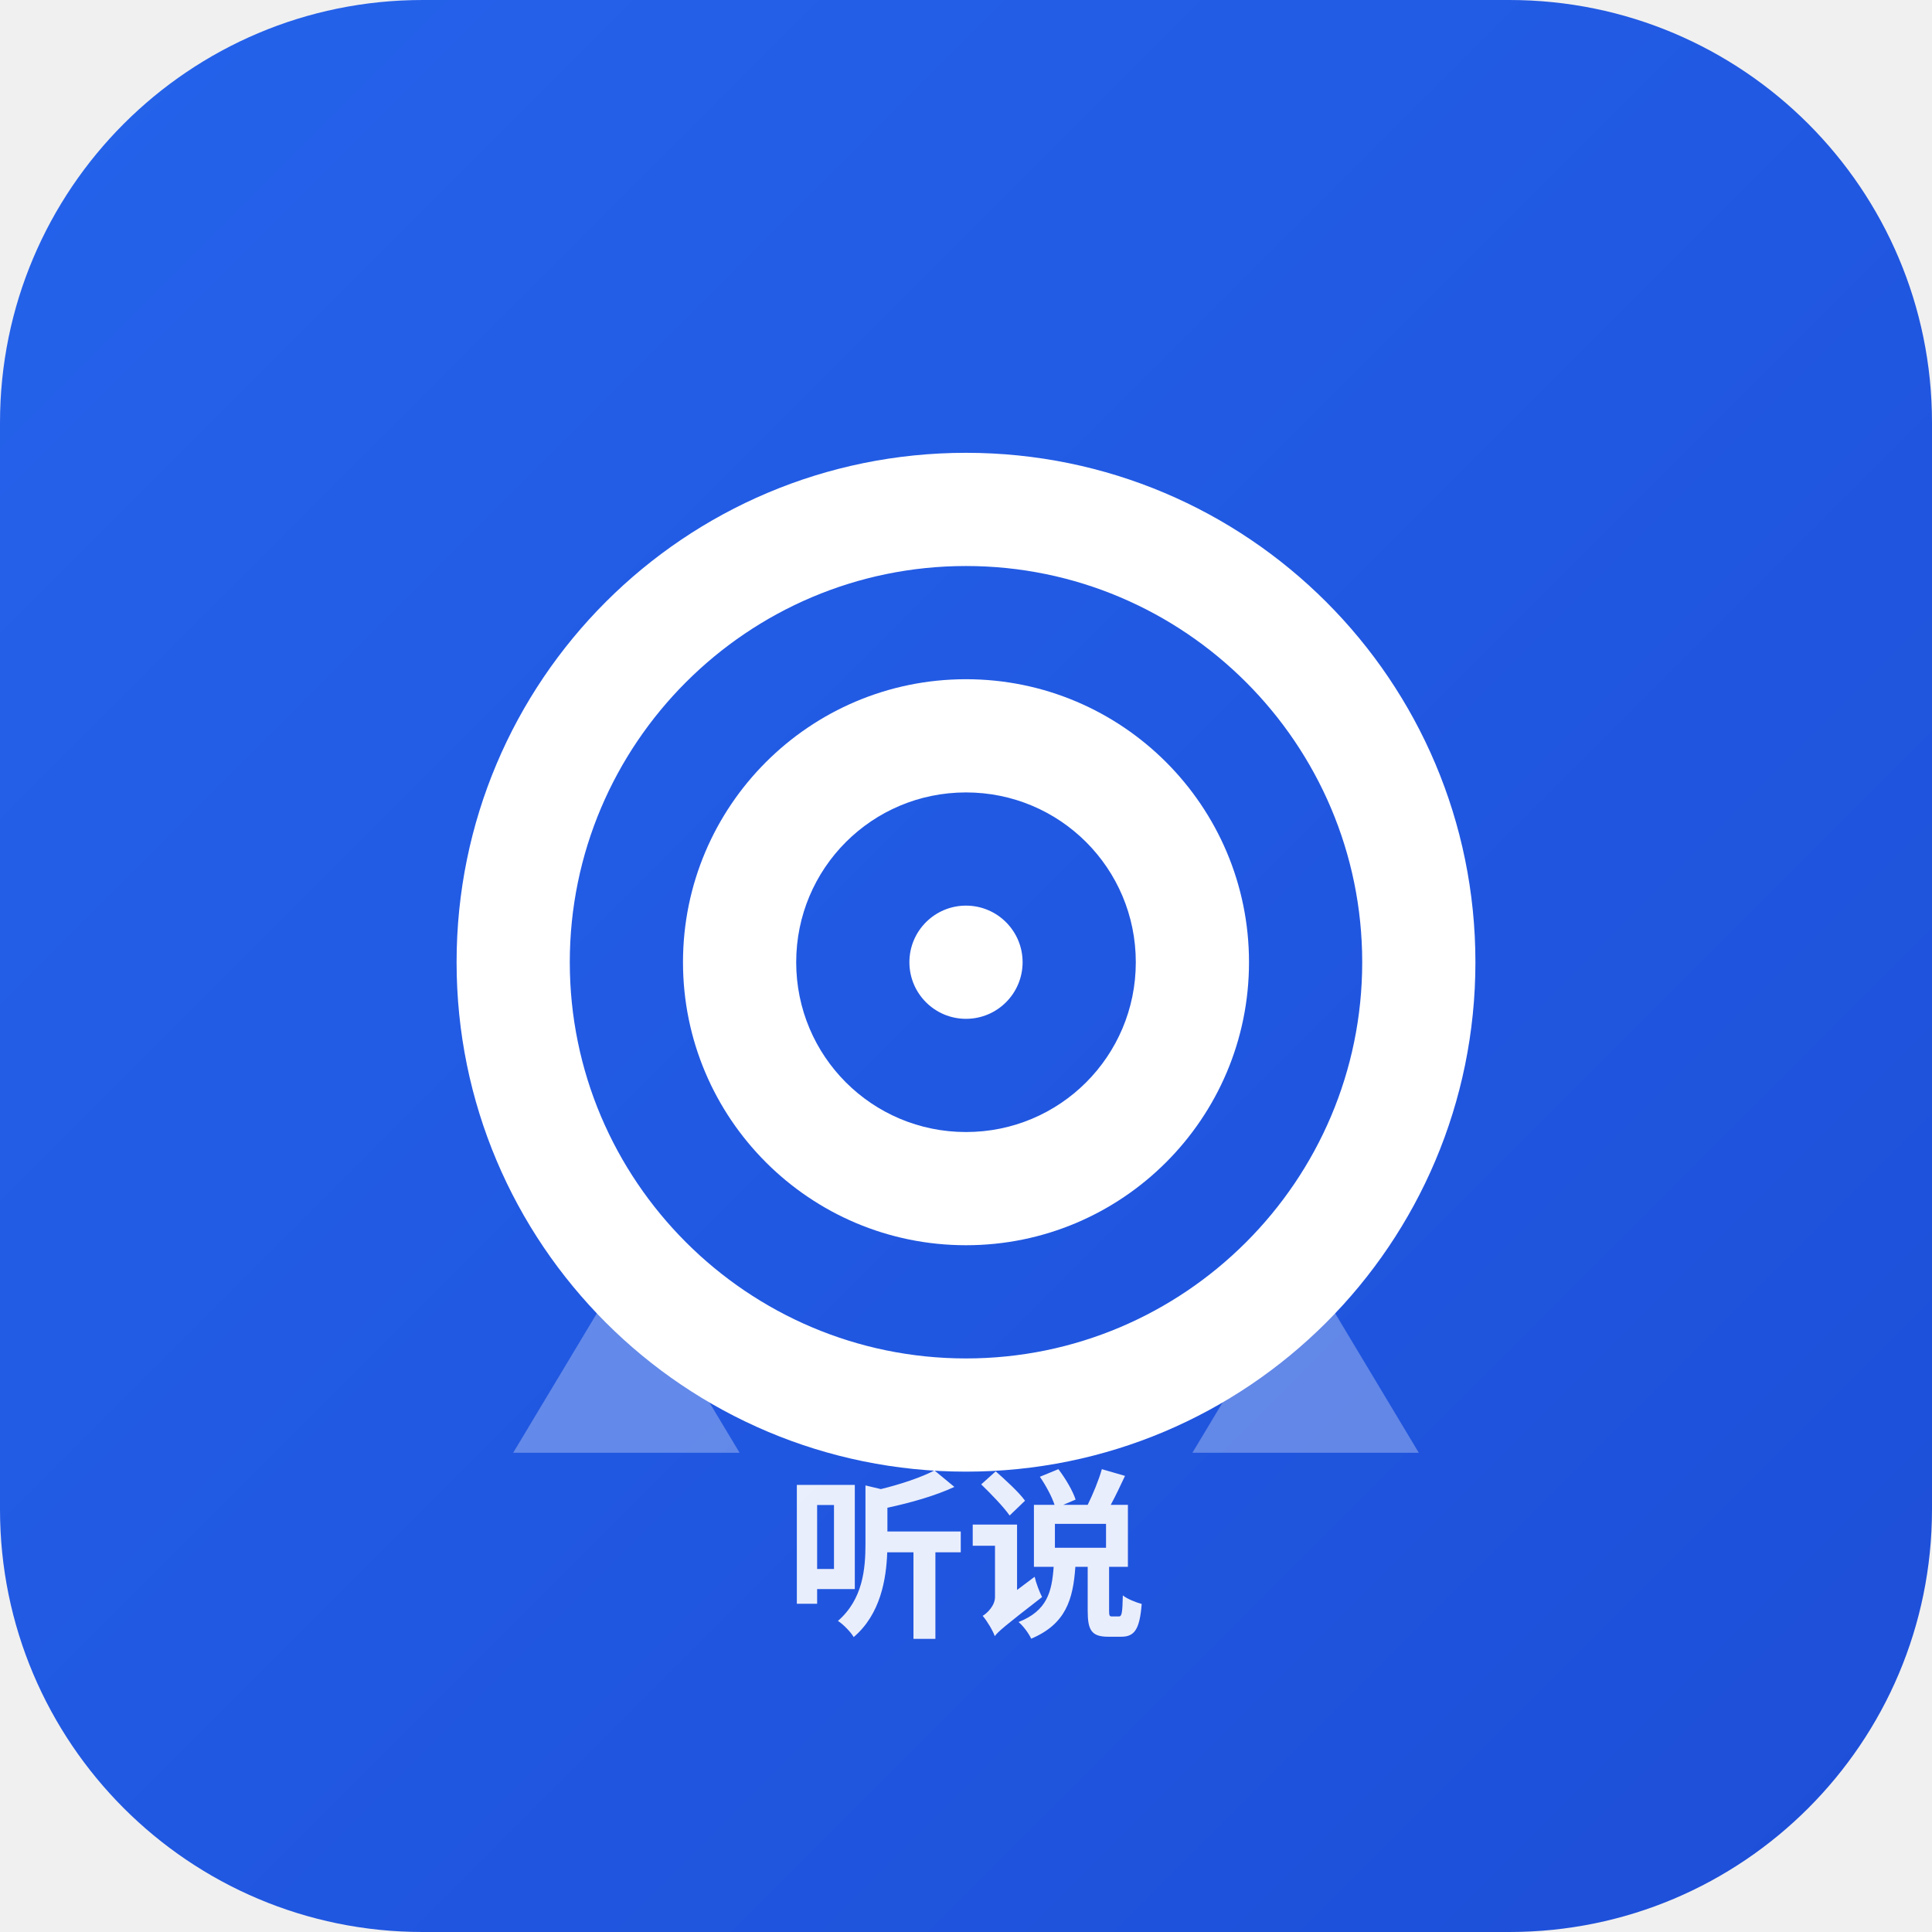
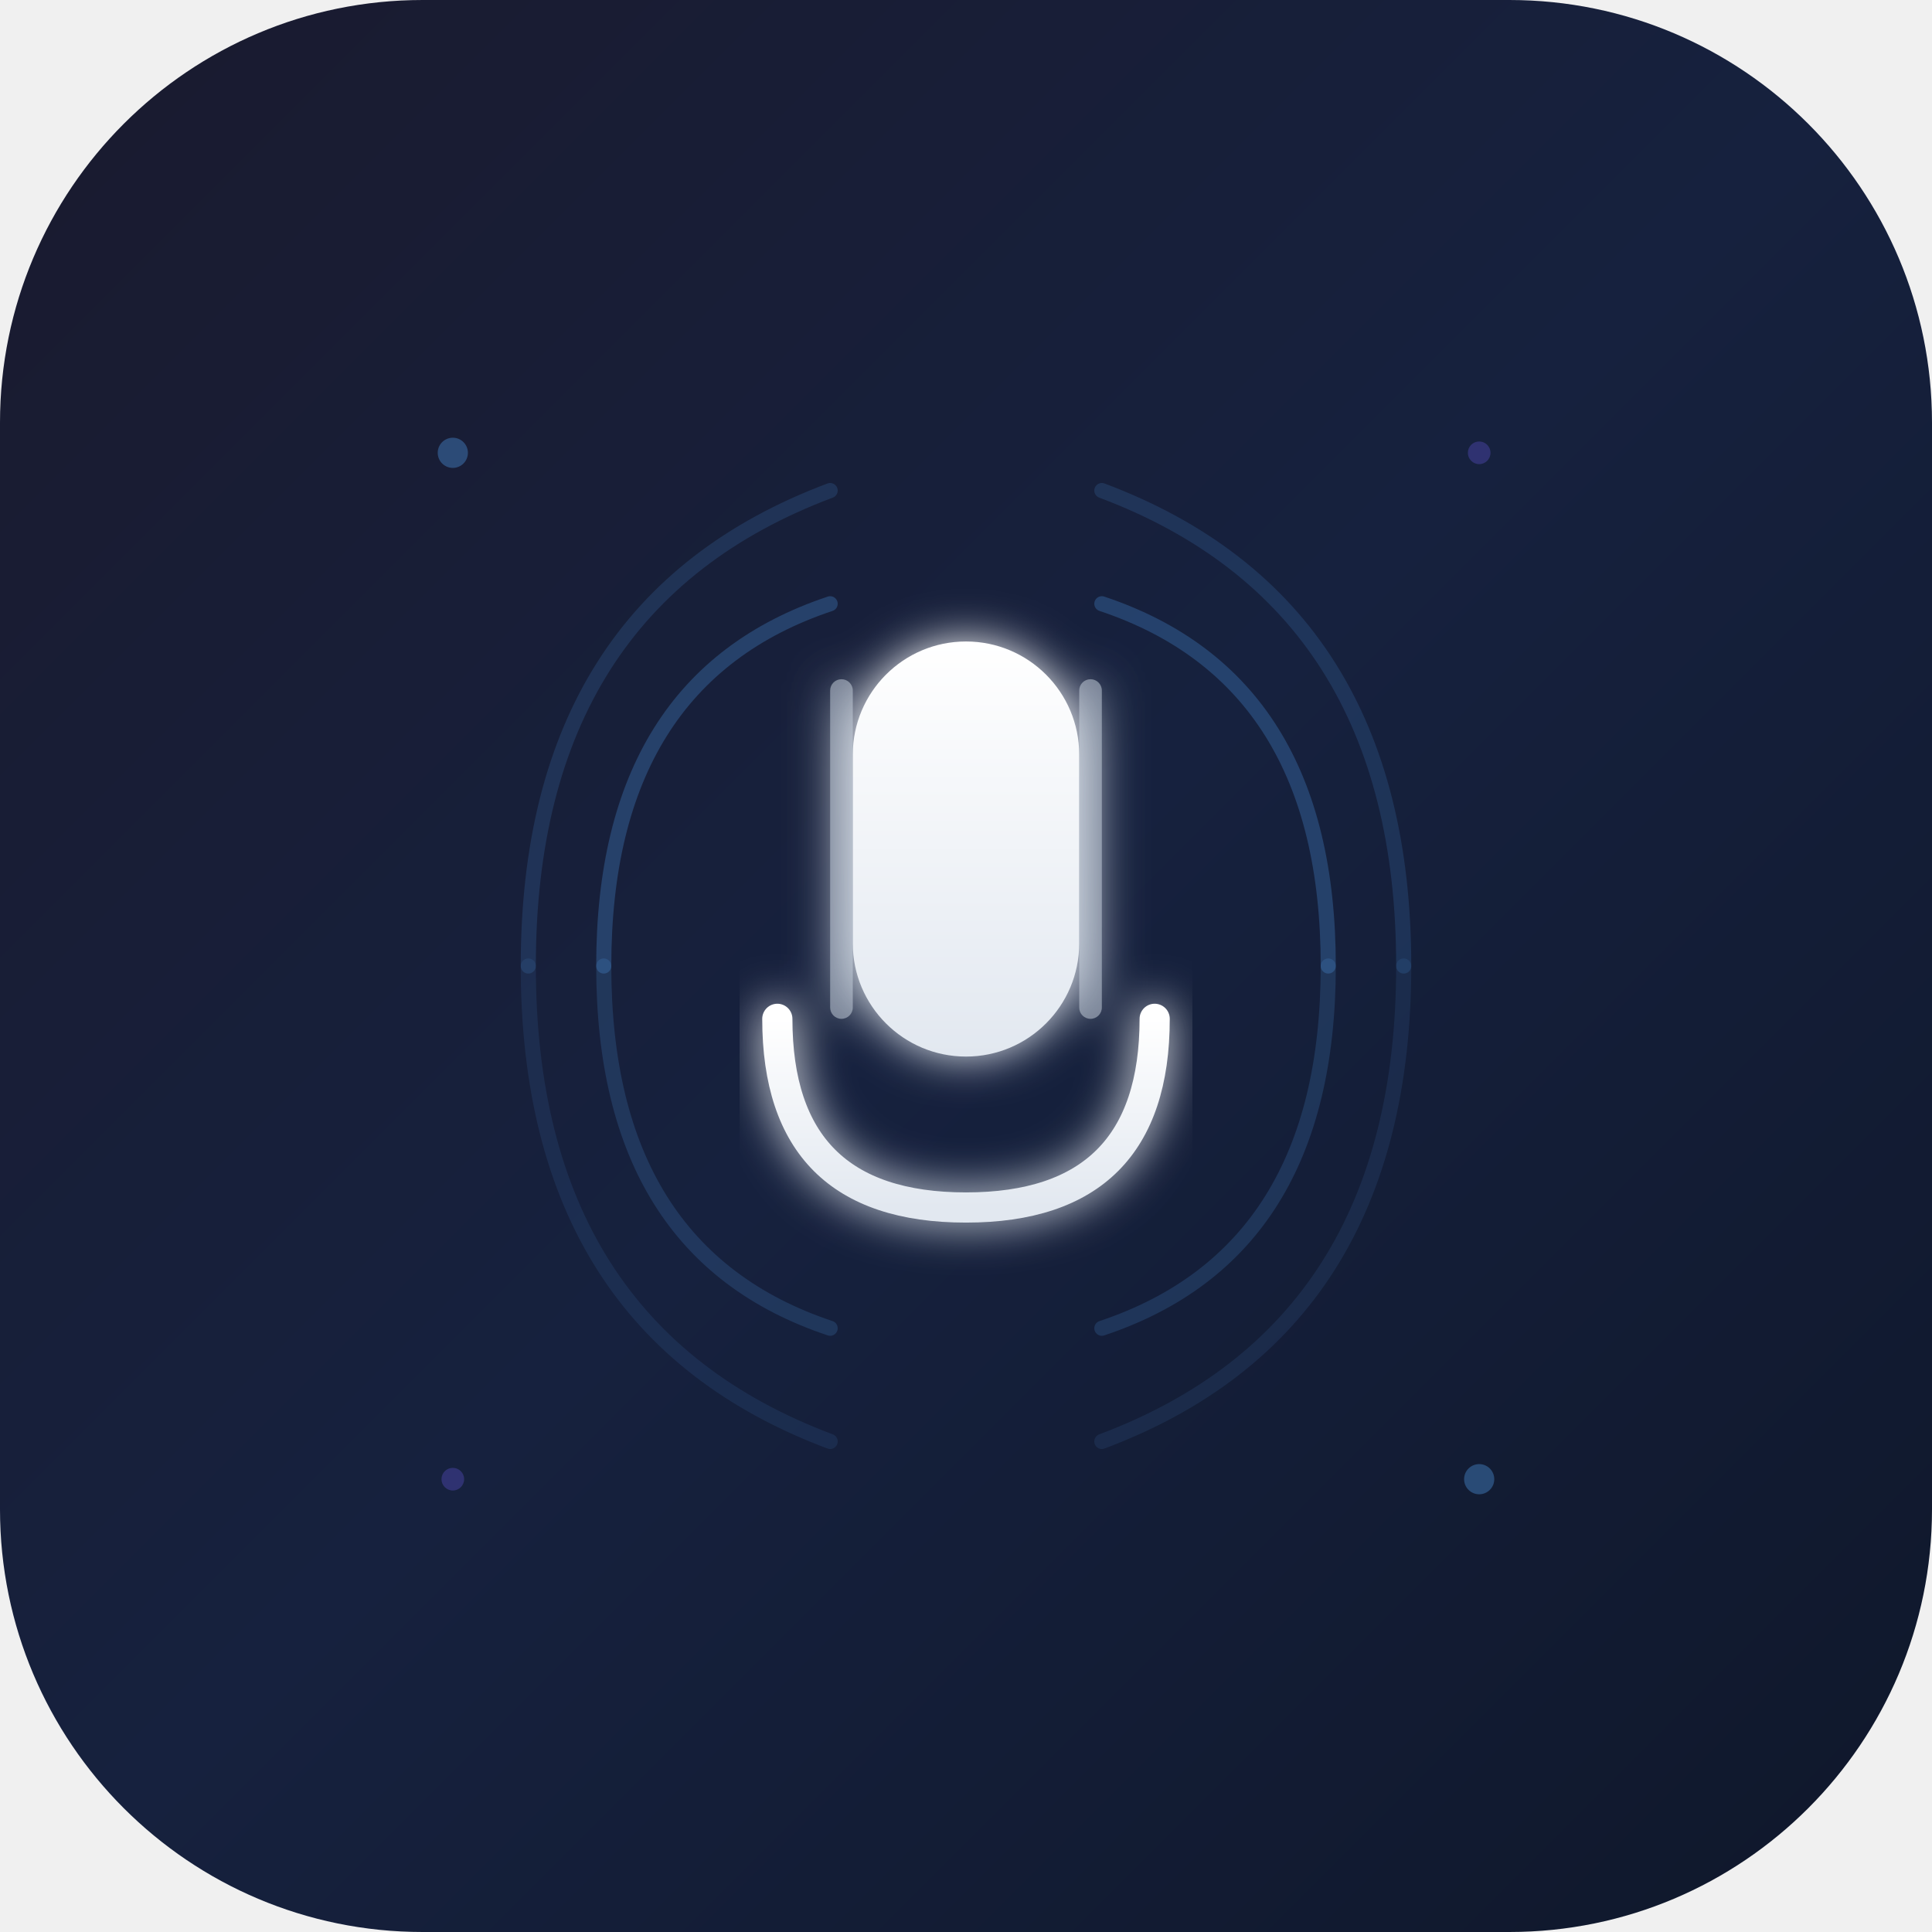
<svg xmlns="http://www.w3.org/2000/svg" viewBox="0 0 512 512" width="512" height="512">
  <defs>
    <linearGradient id="bg" x1="0%" y1="0%" x2="100%" y2="100%">
-       <stop offset="0%" style="stop-color:#2563eb" />
-       <stop offset="100%" style="stop-color:#1d4ed8" />
+       <stop offset="0%" style="stop-color:#1a1a2e" />
+       <stop offset="50%" style="stop-color:#16213e" />
+       <stop offset="100%" style="stop-color:#0f172a" />
    </linearGradient>
+     <linearGradient id="mic" x1="0%" y1="0%" x2="0%" y2="100%">
+       <stop offset="0%" style="stop-color:#ffffff" />
+       <stop offset="100%" style="stop-color:#e2e8f0" />
+     </linearGradient>
+     <filter id="glow">
+       <feGaussianBlur stdDeviation="6" result="blur" />
+       <feMerge>
+         <feMergeNode in="blur" />
+         <feMergeNode in="SourceGraphic" />
+       </feMerge>
+     </filter>
  </defs>
  <rect width="512" height="512" rx="112" fill="url(#bg)" />
-   <g fill="#fff">
-     <path d="M256 120c-74.6 0-135 60.4-135 135s60.4 135 135 135 135-60.4 135-135-60.4-135-135-135zm0 240c-57.9 0-105-47.1-105-105s47.1-105 105-105 105 47.1 105 105-47.1 105-105 105z" />
-     <path d="M256 180c-41.4 0-75 33.6-75 75s33.6 75 75 75 75-33.6 75-75-33.6-75-75-75zm0 120c-24.9 0-45-20.1-45-45s20.1-45 45-45 45 20.1 45 45-20.1 45-45 45z" />
-     <circle cx="256" cy="255" r="15" />
-     <path d="M196 255c0-33.1 26.9-60 60-60s60 26.9 60 60" fill="none" stroke="#fff" stroke-width="8" stroke-linecap="round" opacity="0.4" />
-     <path d="M166 335l-30 50h60z" opacity="0.3" />
-     <path d="M346 335l-30 50h60z" opacity="0.3" />
-     <text x="256" y="430" font-family="sans-serif" font-size="48" font-weight="bold" text-anchor="middle" fill="#fff" opacity="0.9">听说</text>
+   <g fill="none" stroke="#4a90d9" stroke-width="4" stroke-linecap="round" opacity="0.3">
+     <path d="M160 256 Q160 180 220 160" />
+     <path d="M140 256 Q140 160 220 130" opacity="0.6" />
+     <path d="M352 256 Q352 180 292 160" />
+     <path d="M372 256 Q372 160 292 130" opacity="0.6" />
  </g>
+   <g fill="none" stroke="#4a90d9" stroke-width="4" stroke-linecap="round" opacity="0.2">
+     <path d="M160 256 Q160 332 220 352" />
+     <path d="M140 256 Q140 352 220 382" opacity="0.6" />
+     <path d="M352 256 Q352 332 292 352" />
+     <path d="M372 256 Q372 352 292 382" opacity="0.6" />
+   </g>
+   <g filter="url(#glow)">
+     <rect x="226" y="170" width="60" height="110" rx="30" fill="url(#mic)" />
+     <rect x="220" y="180" width="6" height="90" rx="3" fill="#cbd5e1" opacity="0.5" />
+     <rect x="286" y="180" width="6" height="90" rx="3" fill="#cbd5e1" opacity="0.5" />
+     <path d="M206 270 Q206 320 256 320 Q306 320 306 270" fill="none" stroke="url(#mic)" stroke-width="8" stroke-linecap="round" />
+     <line x1="256" y1="320" x2="256" y2="360" stroke="url(#mic)" stroke-width="8" stroke-linecap="round" />
+     <line x1="226" y1="360" x2="286" y2="360" stroke="url(#mic)" stroke-width="8" stroke-linecap="round" />
+   </g>
+   <circle cx="120" cy="120" r="4" fill="#4a90d9" opacity="0.4" />
+   <circle cx="392" cy="392" r="4" fill="#4a90d9" opacity="0.4" />
+   <circle cx="392" cy="120" r="3" fill="#6c5ce7" opacity="0.3" />
+   <circle cx="120" cy="392" r="3" fill="#6c5ce7" opacity="0.3" />
</svg>
